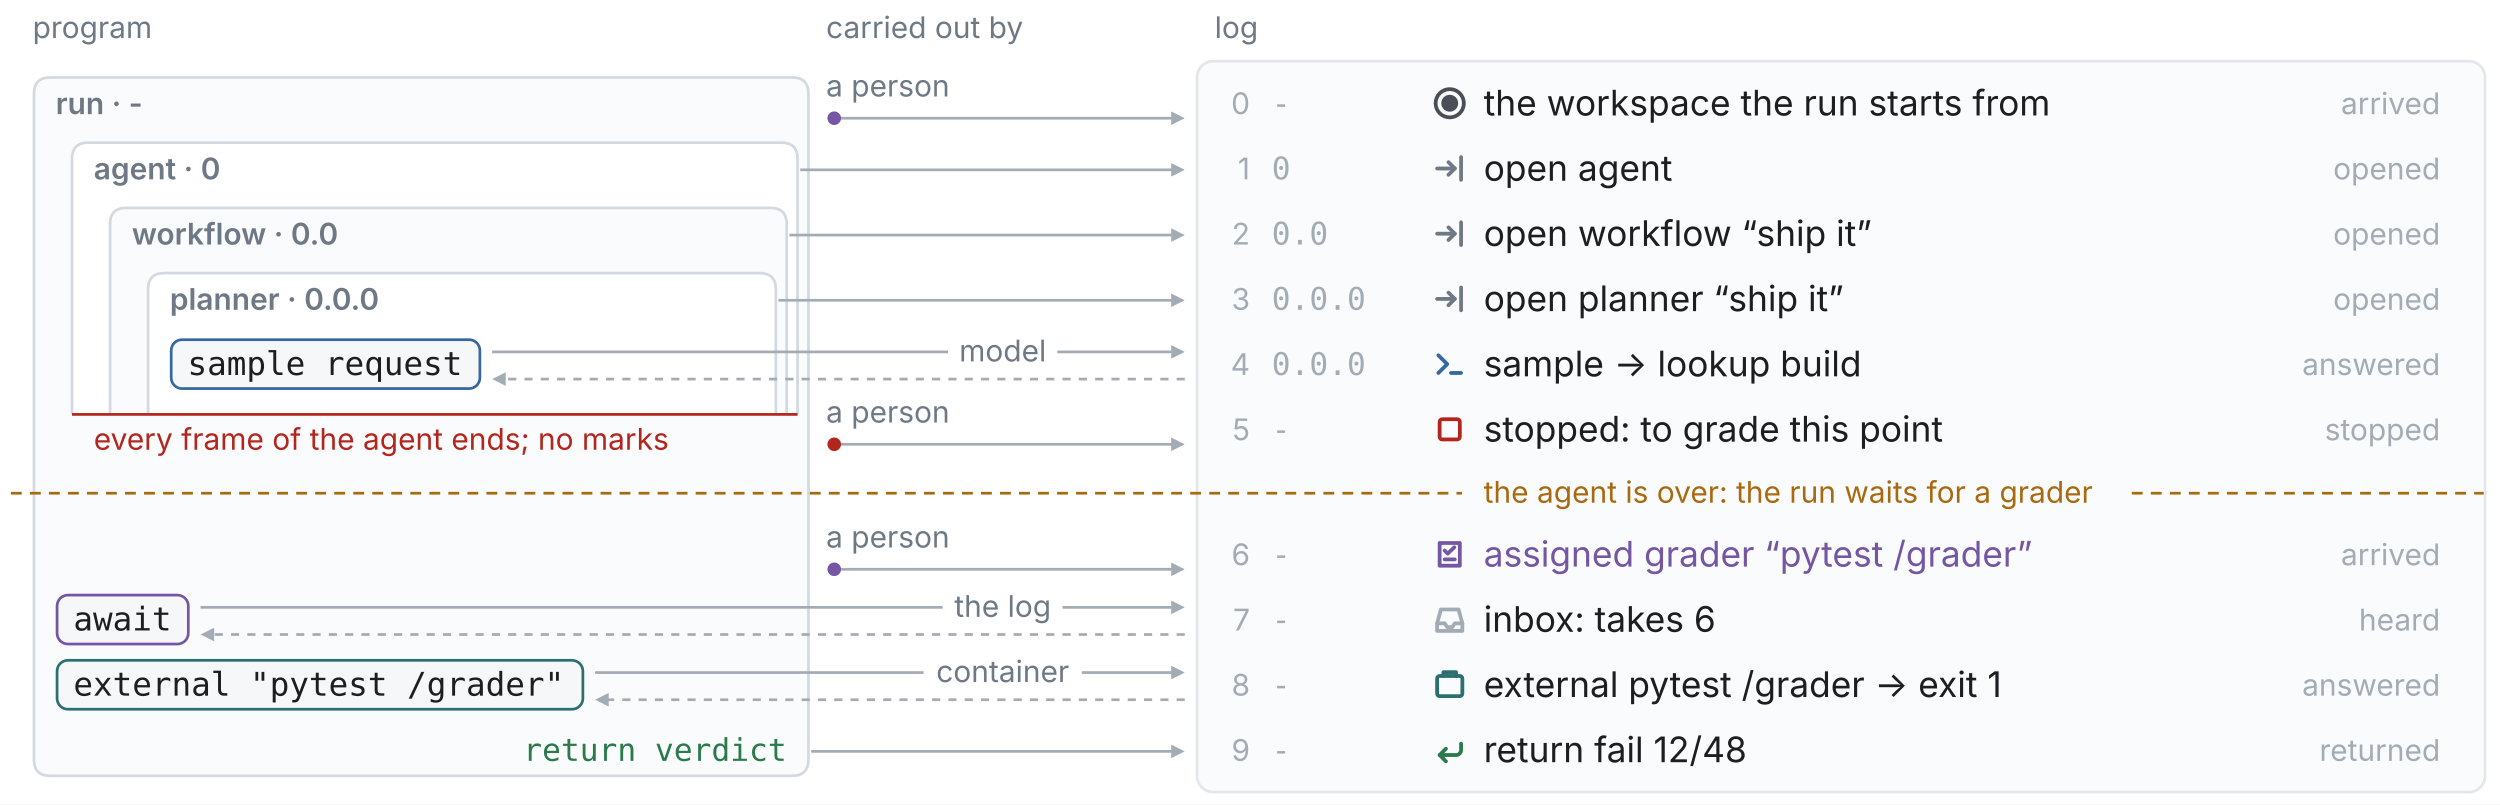
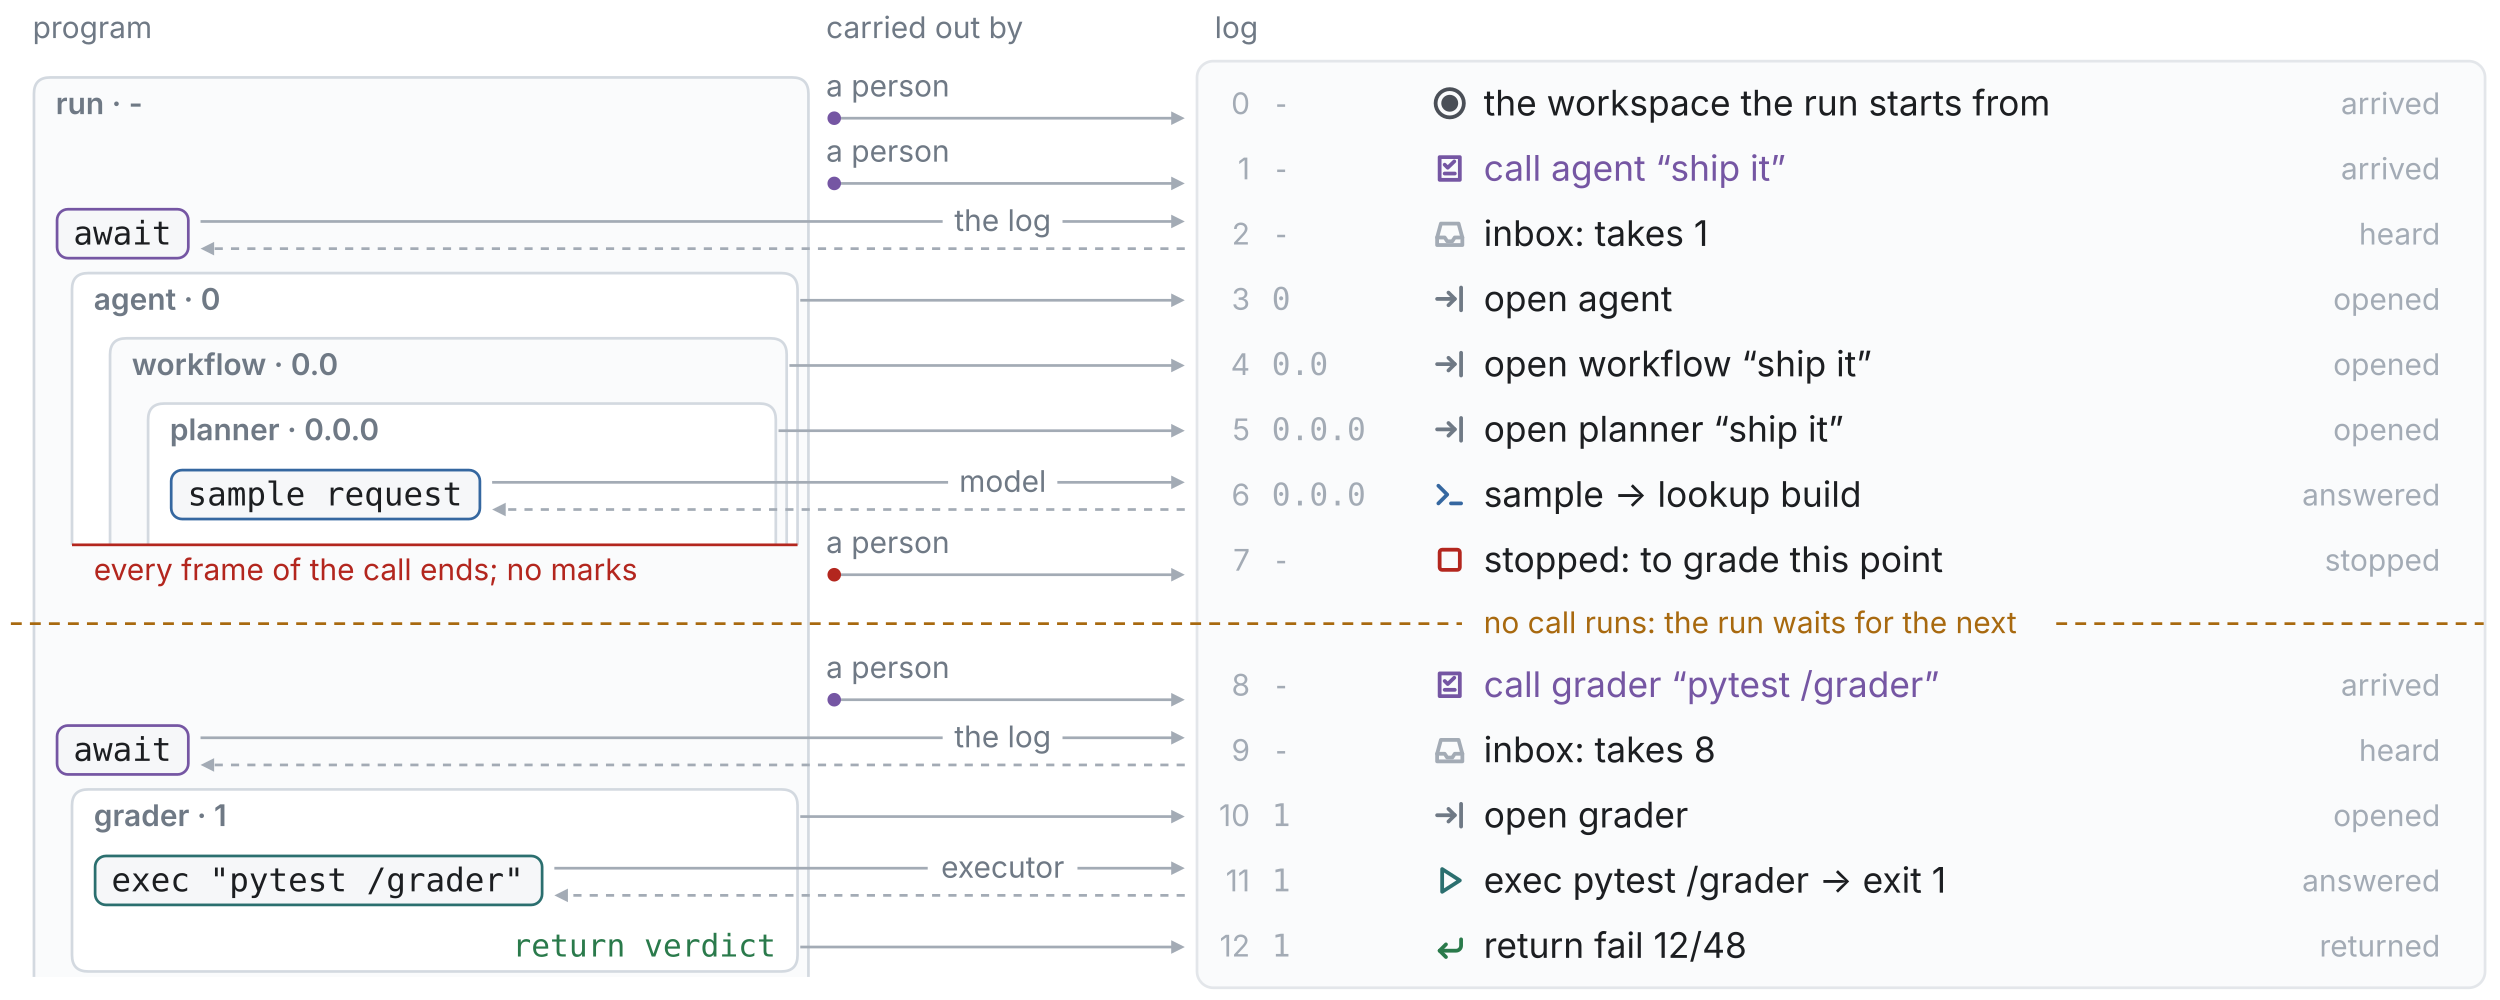
- <svg xmlns="http://www.w3.org/2000/svg" viewBox="0 0 920 296" width="920" height="296">
+ <svg xmlns="http://www.w3.org/2000/svg" viewBox="0 0 920 368" width="920" height="368">
  <style>text{font-family:-apple-system, BlinkMacSystemFont, 'Segoe UI', system-ui, sans-serif;font-size:13px;fill:#1c1e21}.m{font-family:ui-monospace, SFMono-Regular, Menlo, Consolas, monospace}.s{font-size:11px;fill:#6f7985}.f{font-size:11px;fill:#a3abb5}.b{font-weight:600}.n{font-variant-numeric:tabular-nums}.fr{font-family:ui-monospace, SFMono-Regular, Menlo, Consolas, monospace;font-size:11.5px;fill:#a3abb5}.ch{font-family:ui-monospace, SFMono-Regular, Menlo, Consolas, monospace;font-size:12px}.e{font-family:ui-monospace, SFMono-Regular, Menlo, Consolas, monospace;font-size:11.5px}.a{stroke:#a3abb5;fill:none}.d{stroke-dasharray:3 3}.bx{stroke:#d3d9e0;fill:none}</style>
-   <rect width="920" height="296" fill="#fff" />
+   <rect width="920" height="368" fill="#fff" />
  <text x="12" y="14" class="s">program</text>
  <text x="304" y="14" class="s">carried out by</text>
  <text x="447" y="14" class="s">log</text>
-   <rect x="440.5" y="22.5" width="474" height="269" rx="6" fill="#fafbfc" stroke="#e3e6ea" />
-   <path fill="#fafbfc" d="M12.5,279.5V34.5Q12.5,28.5 18.5,28.5H291.5Q297.5,28.5 297.5,34.5V279.5Q297.5,285.5 291.5,285.5H18.5Q12.5,285.5 12.5,279.5Z" />
-   <path class="bx" d="M12.5,279.5V34.5Q12.5,28.5 18.5,28.5H291.5Q297.5,28.5 297.5,34.5V279.5Q297.5,285.5 291.5,285.5H18.5Q12.5,285.5 12.5,279.5" />
-   <path fill="#fff" d="M26.5,152.5V58.5Q26.5,52.5 32.5,52.5H287.5Q293.5,52.5 293.5,58.5V152.5H26.5Z" />
-   <path class="bx" d="M26.5,152.5V58.5Q26.5,52.5 32.5,52.5H287.5Q293.5,52.5 293.5,58.5V152.5" />
-   <path fill="#fafbfc" d="M40.5,152.5V82.5Q40.5,76.5 46.5,76.5H283.5Q289.5,76.5 289.5,82.5V152.5H40.5Z" />
-   <path class="bx" d="M40.5,152.5V82.5Q40.5,76.5 46.5,76.5H283.5Q289.5,76.5 289.5,82.5V152.5" />
-   <path fill="#fff" d="M54.5,152.5V106.5Q54.5,100.5 60.5,100.5H279.5Q285.5,100.5 285.5,106.5V152.5H54.5Z" />
-   <path class="bx" d="M54.5,152.5V106.5Q54.5,100.5 60.5,100.5H279.5Q285.5,100.5 285.5,106.5V152.5" />
+   <rect x="440.5" y="22.5" width="474" height="341" rx="6" fill="#fafbfc" stroke="#e3e6ea" />
+   <path fill="#fafbfc" d="M12.5,359.5V34.5Q12.5,28.5 18.5,28.5H291.5Q297.5,28.5 297.5,34.5V359.5H12.5Z" />
+   <path class="bx" d="M12.5,359.5V34.5Q12.5,28.5 18.5,28.5H291.5Q297.5,28.5 297.5,34.5V359.5" />
+   <path fill="#fff" d="M26.5,200.5V106.5Q26.5,100.5 32.5,100.5H287.5Q293.5,100.5 293.5,106.5V200.5H26.5Z" />
+   <path class="bx" d="M26.5,200.5V106.5Q26.5,100.5 32.5,100.5H287.5Q293.5,100.5 293.5,106.5V200.5" />
+   <path fill="#fff" d="M26.5,351.5V296.5Q26.5,290.5 32.5,290.5H287.5Q293.5,290.5 293.5,296.5V351.5Q293.5,357.5 287.5,357.5H32.5Q26.5,357.5 26.5,351.5Z" />
+   <path class="bx" d="M26.5,351.5V296.5Q26.5,290.5 32.5,290.5H287.5Q293.5,290.5 293.5,296.5V351.5Q293.5,357.5 287.5,357.5H32.5Q26.5,357.5 26.5,351.5" />
+   <path fill="#fafbfc" d="M40.5,200.5V130.5Q40.5,124.5 46.5,124.5H283.5Q289.5,124.5 289.5,130.5V200.5H40.5Z" />
+   <path class="bx" d="M40.5,200.5V130.5Q40.5,124.5 46.5,124.5H283.5Q289.5,124.5 289.5,130.5V200.5" />
+   <path fill="#fff" d="M54.5,200.5V154.5Q54.5,148.5 60.5,148.5H279.5Q285.5,148.5 285.5,154.5V200.5H54.5Z" />
+   <path class="bx" d="M54.5,200.5V154.5Q54.5,148.5 60.5,148.5H279.5Q285.5,148.5 285.5,154.5V200.5" />
  <text x="460" y="42" class="f n" text-anchor="end">0</text>
  <text x="468" y="42" class="fr">-</text>
  <g transform="translate(527,31.5) scale(0.9286)" stroke="#4a4f57" fill="#4a4f57" stroke-width="1.5" stroke-linecap="round" stroke-linejoin="round">
    <circle cx="7" cy="7" r="2.6" />
    <circle cx="7" cy="7" r="5.6" fill="none" />
  </g>
  <text x="546" y="42.5">the workspace the run starts from</text>
  <text x="898" y="42" class="f" text-anchor="end">arrived</text>
  <text x="20.5" y="42" class="s b">run · -</text>
  <text x="304" y="35.5" class="s">a person</text>
  <path class="a" d="M307,43.5H432" />
  <path fill="#a3abb5" d="M436,43.5l-5,-2.5v5z" />
  <circle cx="307" cy="43.5" r="2.5" fill="#7556a3" />
  <text x="460" y="66" class="f n" text-anchor="end">1</text>
-   <text x="468" y="66" class="fr">0</text>
-   <g transform="translate(527,55.5) scale(0.9286)" stroke="#6f7985" fill="#6f7985" stroke-width="1.5" stroke-linecap="round" stroke-linejoin="round">
-     <path d="M2 7h7" fill="none" />
-     <path d="M6.5 4.5L9 7l-2.5 2.5" fill="none" />
-     <path d="M11.5 2.5v9" fill="none" />
+   <text x="468" y="66" class="fr">-</text>
+   <g transform="translate(527,55.5) scale(0.9286)" stroke="#7556a3" fill="#7556a3" stroke-width="1.5" stroke-linecap="round" stroke-linejoin="round">
+     <path d="M3 2.5h8v9H3z" fill="none" />
+     <path d="M5 5.5l1.2 1.2L8.8 4.2M5 9h4" fill="none" />
  </g>
-   <text x="546" y="66.5">open agent</text>
-   <text x="898" y="66" class="f" text-anchor="end">opened</text>
-   <text x="34.5" y="66" class="s b">agent · 0</text>
-   <path class="a" d="M294.5,62.5H432" />
-   <path fill="#a3abb5" d="M436,62.5l-5,-2.5v5z" />
+   <text x="546" y="66.5" style="fill:#7556a3">call agent “ship it”</text>
+   <text x="898" y="66" class="f" text-anchor="end">arrived</text>
+   <text x="304" y="59.5" class="s">a person</text>
+   <path class="a" d="M307,67.5H432" />
+   <path fill="#a3abb5" d="M436,67.5l-5,-2.5v5z" />
+   <circle cx="307" cy="67.5" r="2.5" fill="#7556a3" />
  <text x="460" y="90" class="f n" text-anchor="end">2</text>
-   <text x="468" y="90" class="fr">0.0</text>
-   <g transform="translate(527,79.5) scale(0.9286)" stroke="#6f7985" fill="#6f7985" stroke-width="1.5" stroke-linecap="round" stroke-linejoin="round">
-     <path d="M2 7h7" fill="none" />
-     <path d="M6.5 4.5L9 7l-2.5 2.5" fill="none" />
-     <path d="M11.5 2.5v9" fill="none" />
+   <text x="468" y="90" class="fr">-</text>
+   <g transform="translate(527,79.5) scale(0.9286)" stroke="#a3abb5" fill="#a3abb5" stroke-width="1.5" stroke-linecap="round" stroke-linejoin="round">
+     <path d="M2 8.5h3l1 1.5h2l1-1.5h3" fill="none" />
+     <path d="M2 8.5L3.5 3h7L12 8.5v3H2z" fill="none" />
  </g>
-   <text x="546" y="90.5">open workflow “ship it”</text>
-   <text x="898" y="90" class="f" text-anchor="end">opened</text>
-   <text x="48.5" y="90" class="s b">workflow · 0.0</text>
-   <path class="a" d="M290.5,86.5H432" />
-   <path fill="#a3abb5" d="M436,86.5l-5,-2.5v5z" />
+   <text x="546" y="90.5">inbox: takes 1</text>
+   <text x="898" y="90" class="f" text-anchor="end">heard</text>
+   <rect x="21.0" y="77.0" width="48.3" height="18" rx="4" fill="#f6f7f9" stroke="#7556a3" />
+   <text x="27" y="90" class="ch">await</text>
+   <path class="a" d="M73.8,81.5H432" />
+   <path fill="#a3abb5" d="M436,81.5l-5,-2.5v5z" />
+   <rect x="346.9" y="75.0" width="44.1" height="13" fill="#fff" />
+   <text x="369" y="85" class="s" text-anchor="middle">the log</text>
+   <path class="a d" d="M436,91.5H77.8" />
+   <path fill="#a3abb5" d="M73.8,91.5l5,-2.5v5z" />
  <text x="460" y="114" class="f n" text-anchor="end">3</text>
-   <text x="468" y="114" class="fr">0.0.0</text>
+   <text x="468" y="114" class="fr">0</text>
  <g transform="translate(527,103.5) scale(0.9286)" stroke="#6f7985" fill="#6f7985" stroke-width="1.5" stroke-linecap="round" stroke-linejoin="round">
    <path d="M2 7h7" fill="none" />
    <path d="M6.5 4.5L9 7l-2.5 2.5" fill="none" />
    <path d="M11.5 2.5v9" fill="none" />
  </g>
-   <text x="546" y="114.5">open planner “ship it”</text>
+   <text x="546" y="114.5">open agent</text>
  <text x="898" y="114" class="f" text-anchor="end">opened</text>
-   <text x="62.5" y="114" class="s b">planner · 0.0.0</text>
-   <path class="a" d="M286.5,110.5H432" />
+   <text x="34.5" y="114" class="s b">agent · 0</text>
+   <path class="a" d="M294.5,110.5H432" />
  <path fill="#a3abb5" d="M436,110.5l-5,-2.5v5z" />
  <text x="460" y="138" class="f n" text-anchor="end">4</text>
-   <text x="468" y="138" class="fr">0.0.0</text>
-   <g transform="translate(527,127.5) scale(0.9286)" stroke="#3567a0" fill="#3567a0" stroke-width="1.5" stroke-linecap="round" stroke-linejoin="round">
+   <text x="468" y="138" class="fr">0.0</text>
+   <g transform="translate(527,127.5) scale(0.9286)" stroke="#6f7985" fill="#6f7985" stroke-width="1.5" stroke-linecap="round" stroke-linejoin="round">
+     <path d="M2 7h7" fill="none" />
+     <path d="M6.5 4.5L9 7l-2.5 2.5" fill="none" />
+     <path d="M11.5 2.5v9" fill="none" />
+   </g>
+   <text x="546" y="138.5">open workflow “ship it”</text>
+   <text x="898" y="138" class="f" text-anchor="end">opened</text>
+   <text x="48.5" y="138" class="s b">workflow · 0.0</text>
+   <path class="a" d="M290.5,134.5H432" />
+   <path fill="#a3abb5" d="M436,134.5l-5,-2.5v5z" />
+   <text x="460" y="162" class="f n" text-anchor="end">5</text>
+   <text x="468" y="162" class="fr">0.0.0</text>
+   <g transform="translate(527,151.5) scale(0.9286)" stroke="#6f7985" fill="#6f7985" stroke-width="1.5" stroke-linecap="round" stroke-linejoin="round">
+     <path d="M2 7h7" fill="none" />
+     <path d="M6.5 4.5L9 7l-2.5 2.5" fill="none" />
+     <path d="M11.5 2.5v9" fill="none" />
+   </g>
+   <text x="546" y="162.5">open planner “ship it”</text>
+   <text x="898" y="162" class="f" text-anchor="end">opened</text>
+   <text x="62.5" y="162" class="s b">planner · 0.0.0</text>
+   <path class="a" d="M286.5,158.5H432" />
+   <path fill="#a3abb5" d="M436,158.5l-5,-2.5v5z" />
+   <text x="460" y="186" class="f n" text-anchor="end">6</text>
+   <text x="468" y="186" class="fr">0.0.0</text>
+   <g transform="translate(527,175.5) scale(0.9286)" stroke="#3567a0" fill="#3567a0" stroke-width="1.5" stroke-linecap="round" stroke-linejoin="round">
    <path d="M2.5 3.5L6 7l-3.5 3.5" fill="none" />
    <path d="M7.5 10.5h4" fill="none" />
  </g>
-   <text x="546" y="138.5">sample → lookup build</text>
-   <text x="898" y="138" class="f" text-anchor="end">answered</text>
-   <rect x="63.0" y="125.0" width="113.6" height="18" rx="4" fill="#f6f7f9" stroke="#3567a0" />
-   <text x="69" y="138" class="ch">sample request</text>
-   <path class="a" d="M181.1,129.5H432" />
-   <path fill="#a3abb5" d="M436,129.5l-5,-2.5v5z" />
-   <rect x="348.9" y="123.0" width="40.2" height="13" fill="#fff" />
-   <text x="369" y="133" class="s" text-anchor="middle">model</text>
-   <path class="a d" d="M436,139.5H185.1" />
-   <path fill="#a3abb5" d="M181.1,139.5l5,-2.5v5z" />
-   <text x="460" y="162" class="f n" text-anchor="end">5</text>
-   <text x="468" y="162" class="fr">-</text>
-   <g transform="translate(527,151.5) scale(0.9286)" stroke="#b3261e" fill="#b3261e" stroke-width="1.5" stroke-linecap="round" stroke-linejoin="round">
+   <text x="546" y="186.5">sample → lookup build</text>
+   <text x="898" y="186" class="f" text-anchor="end">answered</text>
+   <rect x="63.0" y="173.0" width="113.6" height="18" rx="4" fill="#f6f7f9" stroke="#3567a0" />
+   <text x="69" y="186" class="ch">sample request</text>
+   <path class="a" d="M181.1,177.5H432" />
+   <path fill="#a3abb5" d="M436,177.5l-5,-2.5v5z" />
+   <rect x="348.9" y="171.0" width="40.2" height="13" fill="#fff" />
+   <text x="369" y="181" class="s" text-anchor="middle">model</text>
+   <path class="a d" d="M436,187.5H185.1" />
+   <path fill="#a3abb5" d="M181.1,187.5l5,-2.5v5z" />
+   <text x="460" y="210" class="f n" text-anchor="end">7</text>
+   <text x="468" y="210" class="fr">-</text>
+   <g transform="translate(527,199.5) scale(0.9286)" stroke="#b3261e" fill="#b3261e" stroke-width="1.5" stroke-linecap="round" stroke-linejoin="round">
    <rect x="3" y="3" width="8" height="8" rx="1" fill="none" />
  </g>
-   <text x="546" y="162.5">stopped: to grade this point</text>
-   <text x="898" y="162" class="f" text-anchor="end">stopped</text>
-   <text x="304" y="155.5" class="s">a person</text>
-   <path class="a" d="M307,163.5H432" />
-   <path fill="#a3abb5" d="M436,163.5l-5,-2.5v5z" />
-   <circle cx="307" cy="163.5" r="2.5" fill="#b3261e" />
-   <path stroke="#b3261e" d="M26.5,152.5H293.5" />
-   <text x="34.5" y="165.5" class="s" style="fill:#b3261e">every frame of the agent ends; no marks</text>
-   <path stroke="#a8690f" stroke-dasharray="4 3" d="M4,181.5H538M784.5,181.5H914" />
-   <text x="546" y="185" class="s" style="fill:#a8690f">the agent is over: the run waits for a grader</text>
-   <text x="460" y="208" class="f n" text-anchor="end">6</text>
-   <text x="468" y="208" class="fr">-</text>
-   <g transform="translate(527,197.5) scale(0.9286)" stroke="#7556a3" fill="#7556a3" stroke-width="1.5" stroke-linecap="round" stroke-linejoin="round">
+   <text x="546" y="210.5">stopped: to grade this point</text>
+   <text x="898" y="210" class="f" text-anchor="end">stopped</text>
+   <text x="304" y="203.5" class="s">a person</text>
+   <path class="a" d="M307,211.5H432" />
+   <path fill="#a3abb5" d="M436,211.5l-5,-2.5v5z" />
+   <circle cx="307" cy="211.5" r="2.5" fill="#b3261e" />
+   <path stroke="#b3261e" d="M26.5,200.5H293.5" />
+   <text x="34.5" y="213.5" class="s" style="fill:#b3261e">every frame of the call ends; no marks</text>
+   <path stroke="#a8690f" stroke-dasharray="4 3" d="M4,229.5H538M756.7,229.5H914" />
+   <text x="546" y="233" class="s" style="fill:#a8690f">no call runs: the run waits for the next</text>
+   <text x="460" y="256" class="f n" text-anchor="end">8</text>
+   <text x="468" y="256" class="fr">-</text>
+   <g transform="translate(527,245.5) scale(0.9286)" stroke="#7556a3" fill="#7556a3" stroke-width="1.5" stroke-linecap="round" stroke-linejoin="round">
    <path d="M3 2.5h8v9H3z" fill="none" />
    <path d="M5 5.5l1.2 1.2L8.8 4.2M5 9h4" fill="none" />
  </g>
-   <text x="546" y="208.5" style="fill:#7556a3">assigned grader “pytest /grader”</text>
-   <text x="898" y="208" class="f" text-anchor="end">arrived</text>
-   <text x="304" y="201.5" class="s">a person</text>
-   <path class="a" d="M307,209.5H432" />
-   <path fill="#a3abb5" d="M436,209.5l-5,-2.5v5z" />
-   <circle cx="307" cy="209.5" r="2.5" fill="#7556a3" />
-   <text x="460" y="232" class="f n" text-anchor="end">7</text>
-   <text x="468" y="232" class="fr">-</text>
-   <g transform="translate(527,221.5) scale(0.9286)" stroke="#a3abb5" fill="#a3abb5" stroke-width="1.5" stroke-linecap="round" stroke-linejoin="round">
+   <text x="546" y="256.5" style="fill:#7556a3">call grader “pytest /grader”</text>
+   <text x="898" y="256" class="f" text-anchor="end">arrived</text>
+   <text x="304" y="249.5" class="s">a person</text>
+   <path class="a" d="M307,257.5H432" />
+   <path fill="#a3abb5" d="M436,257.5l-5,-2.5v5z" />
+   <circle cx="307" cy="257.5" r="2.5" fill="#7556a3" />
+   <text x="460" y="280" class="f n" text-anchor="end">9</text>
+   <text x="468" y="280" class="fr">-</text>
+   <g transform="translate(527,269.5) scale(0.9286)" stroke="#a3abb5" fill="#a3abb5" stroke-width="1.5" stroke-linecap="round" stroke-linejoin="round">
    <path d="M2 8.5h3l1 1.5h2l1-1.5h3" fill="none" />
    <path d="M2 8.5L3.5 3h7L12 8.5v3H2z" fill="none" />
  </g>
-   <text x="546" y="232.5">inbox: takes 6</text>
-   <text x="898" y="232" class="f" text-anchor="end">heard</text>
-   <rect x="21.0" y="219.0" width="48.3" height="18" rx="4" fill="#f6f7f9" stroke="#7556a3" />
-   <text x="27" y="232" class="ch">await</text>
-   <path class="a" d="M73.8,223.5H432" />
-   <path fill="#a3abb5" d="M436,223.5l-5,-2.5v5z" />
-   <rect x="346.9" y="217.0" width="44.1" height="13" fill="#fff" />
-   <text x="369" y="227" class="s" text-anchor="middle">the log</text>
-   <path class="a d" d="M436,233.5H77.8" />
-   <path fill="#a3abb5" d="M73.8,233.5l5,-2.5v5z" />
-   <text x="460" y="256" class="f n" text-anchor="end">8</text>
-   <text x="468" y="256" class="fr">-</text>
-   <g transform="translate(527,245.5) scale(0.9286)" stroke="#2b6f6f" fill="#2b6f6f" stroke-width="1.5" stroke-linecap="round" stroke-linejoin="round">
-     <rect x="2" y="3.5" width="10" height="8" rx="1" fill="none" />
-     <path d="M4.5 3.5V2h5v1.5" fill="none" />
+   <text x="546" y="280.5">inbox: takes 8</text>
+   <text x="898" y="280" class="f" text-anchor="end">heard</text>
+   <rect x="21.0" y="267.0" width="48.3" height="18" rx="4" fill="#f6f7f9" stroke="#7556a3" />
+   <text x="27" y="280" class="ch">await</text>
+   <path class="a" d="M73.8,271.5H432" />
+   <path fill="#a3abb5" d="M436,271.5l-5,-2.5v5z" />
+   <rect x="346.9" y="265.0" width="44.1" height="13" fill="#fff" />
+   <text x="369" y="275" class="s" text-anchor="middle">the log</text>
+   <path class="a d" d="M436,281.5H77.8" />
+   <path fill="#a3abb5" d="M73.8,281.5l5,-2.5v5z" />
+   <text x="460" y="304" class="f n" text-anchor="end">10</text>
+   <text x="468" y="304" class="fr">1</text>
+   <g transform="translate(527,293.5) scale(0.9286)" stroke="#6f7985" fill="#6f7985" stroke-width="1.5" stroke-linecap="round" stroke-linejoin="round">
+     <path d="M2 7h7" fill="none" />
+     <path d="M6.5 4.5L9 7l-2.5 2.5" fill="none" />
+     <path d="M11.5 2.5v9" fill="none" />
  </g>
-   <text x="546" y="256.5">external pytest /grader → exit 1</text>
-   <text x="898" y="256" class="f" text-anchor="end">answered</text>
-   <rect x="21.0" y="243.0" width="193.5" height="18" rx="4" fill="#f6f7f9" stroke="#2b6f6f" />
-   <text x="27" y="256" class="ch">external "pytest /grader"</text>
-   <path class="a" d="M219,247.5H432" />
-   <path fill="#a3abb5" d="M436,247.5l-5,-2.5v5z" />
-   <rect x="339.9" y="241.0" width="58.2" height="13" fill="#fff" />
-   <text x="369" y="251" class="s" text-anchor="middle">container</text>
-   <path class="a d" d="M436,257.5H223" />
-   <path fill="#a3abb5" d="M219,257.5l5,-2.5v5z" />
-   <text x="460" y="280" class="f n" text-anchor="end">9</text>
-   <text x="468" y="280" class="fr">-</text>
-   <g transform="translate(527,269.5) scale(0.9286)" stroke="#2a7a4b" fill="#2a7a4b" stroke-width="1.5" stroke-linecap="round" stroke-linejoin="round">
+   <text x="546" y="304.5">open grader</text>
+   <text x="898" y="304" class="f" text-anchor="end">opened</text>
+   <text x="34.5" y="304" class="s b">grader · 1</text>
+   <path class="a" d="M294.5,300.5H432" />
+   <path fill="#a3abb5" d="M436,300.5l-5,-2.5v5z" />
+   <text x="460" y="328" class="f n" text-anchor="end">11</text>
+   <text x="468" y="328" class="fr">1</text>
+   <g transform="translate(527,317.5) scale(0.9286)" stroke="#2b6f6f" fill="#2b6f6f" stroke-width="1.5" stroke-linecap="round" stroke-linejoin="round">
+     <path d="M4 2.5l7 4.5-7 4.5z" fill="none" />
+   </g>
+   <text x="546" y="328.5">exec pytest /grader → exit 1</text>
+   <text x="898" y="328" class="f" text-anchor="end">answered</text>
+   <rect x="35.0" y="315.0" width="164.5" height="18" rx="4" fill="#f6f7f9" stroke="#2b6f6f" />
+   <text x="41" y="328" class="ch">exec "pytest /grader"</text>
+   <path class="a" d="M204,319.5H432" />
+   <path fill="#a3abb5" d="M436,319.5l-5,-2.5v5z" />
+   <rect x="341.4" y="313.0" width="55.1" height="13" fill="#fff" />
+   <text x="369" y="323" class="s" text-anchor="middle">executor</text>
+   <path class="a d" d="M436,329.5H208" />
+   <path fill="#a3abb5" d="M204,329.5l5,-2.5v5z" />
+   <text x="460" y="352" class="f n" text-anchor="end">12</text>
+   <text x="468" y="352" class="fr">1</text>
+   <g transform="translate(527,341.5) scale(0.9286)" stroke="#2a7a4b" fill="#2a7a4b" stroke-width="1.5" stroke-linecap="round" stroke-linejoin="round">
    <path d="M11.5 4.5v2.5a2 2 0 0 1-2 2H3" fill="none" />
    <path d="M5.5 6.5L3 9l2.5 2.5" fill="none" />
  </g>
-   <text x="546" y="280.5">return fail 12/48</text>
-   <text x="898" y="280" class="f" text-anchor="end">returned</text>
-   <text x="289.5" y="280" class="e" style="fill:#2a7a4b" text-anchor="end">return verdict</text>
-   <path class="a" d="M298.5,276.5H432" />
-   <path fill="#a3abb5" d="M436,276.5l-5,-2.5v5z" />
+   <text x="546" y="352.5">return fail 12/48</text>
+   <text x="898" y="352" class="f" text-anchor="end">returned</text>
+   <text x="285.5" y="352" class="e" style="fill:#2a7a4b" text-anchor="end">return verdict</text>
+   <path class="a" d="M294.5,348.5H432" />
+   <path fill="#a3abb5" d="M436,348.5l-5,-2.5v5z" />
</svg>
